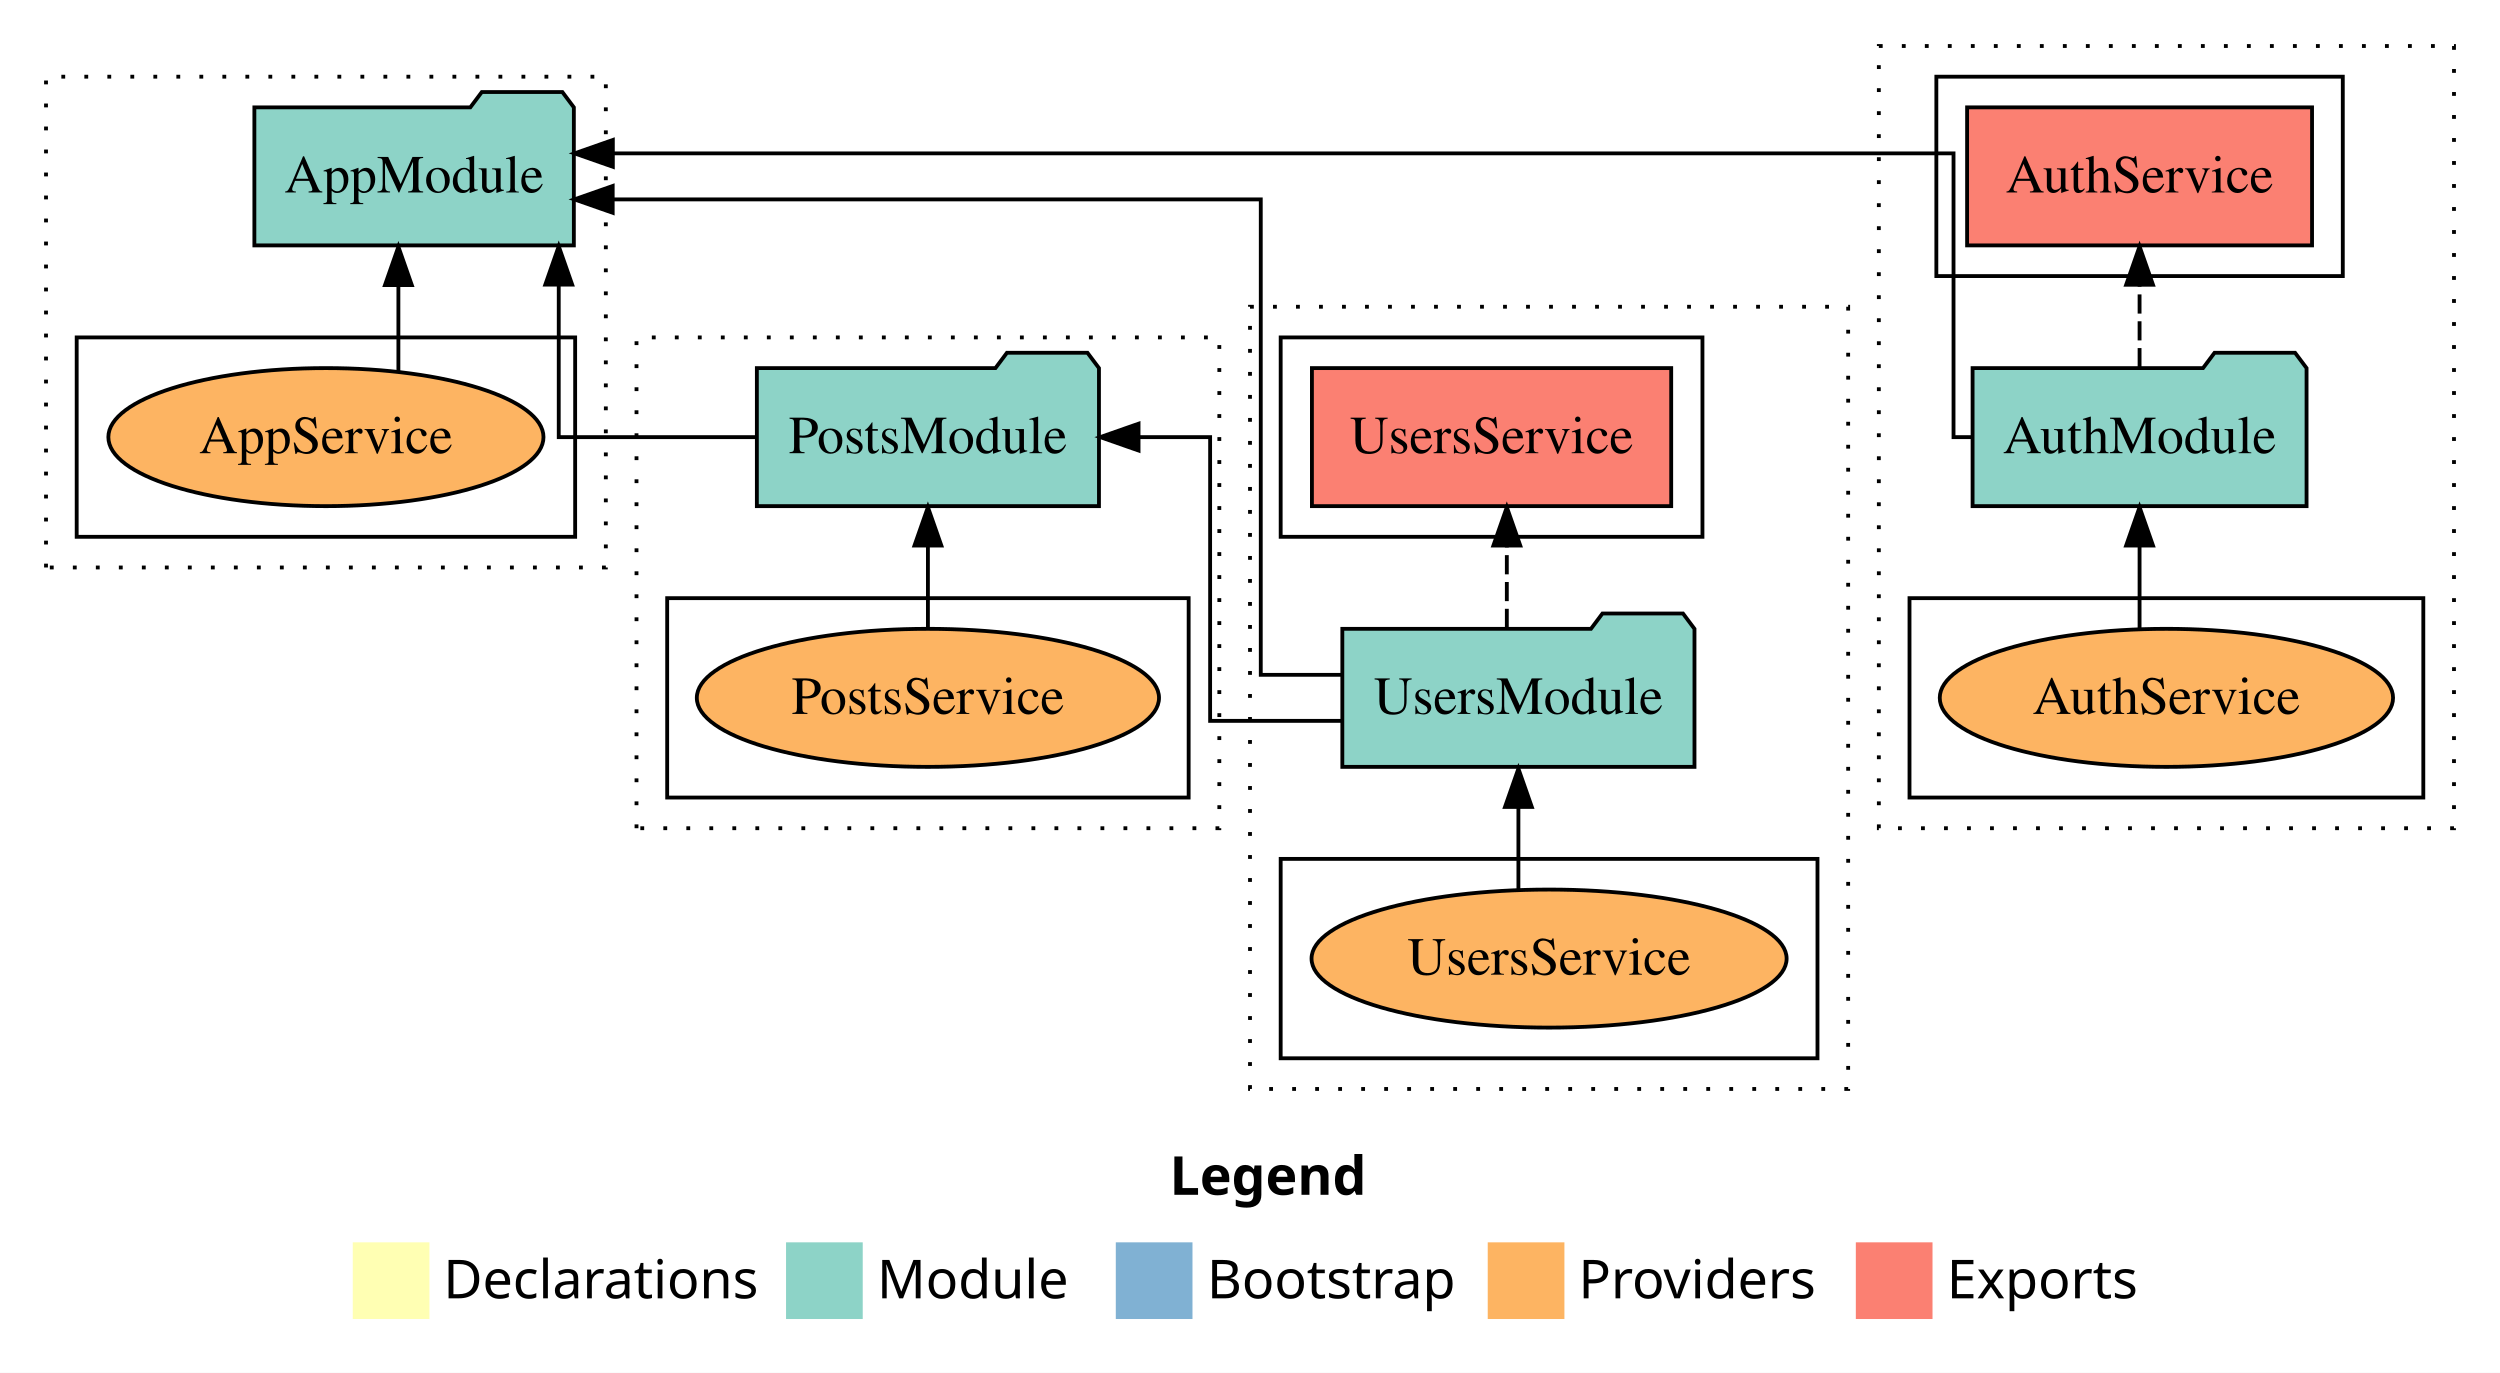
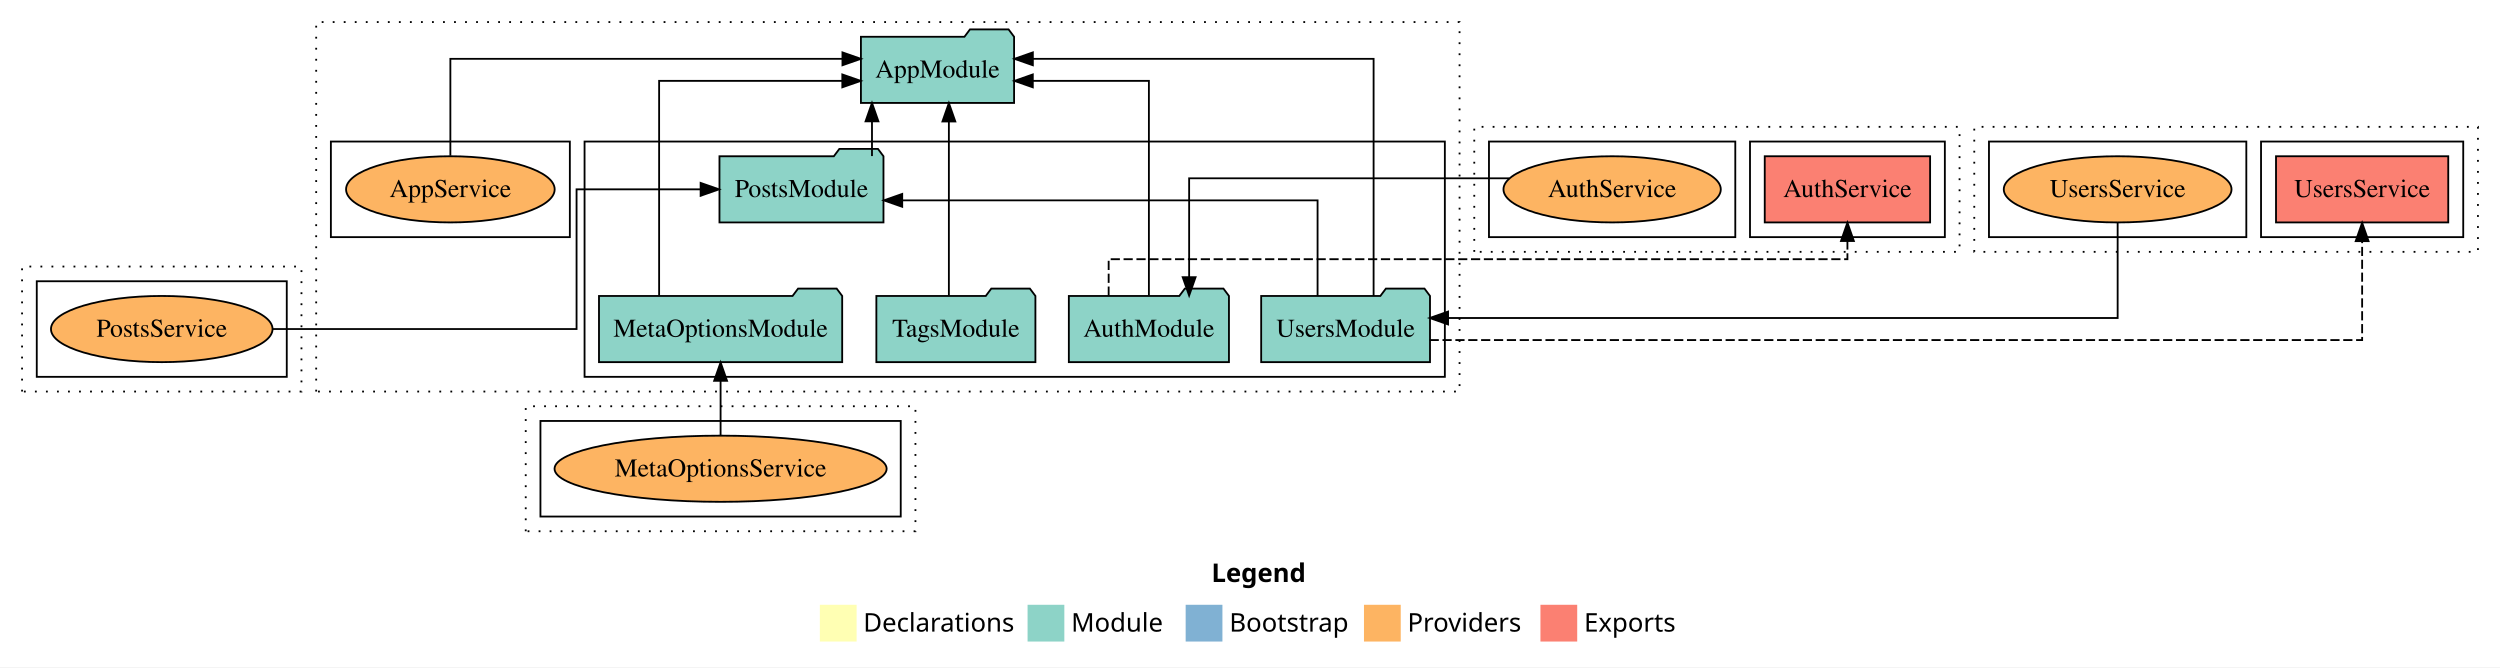
- <svg xmlns="http://www.w3.org/2000/svg" width="652pt" height="358pt" viewBox="0.00 0.00 652.00 358.00">
-   <g id="graph0" class="graph" transform="scale(1 1) rotate(0) translate(4 354)">
-     <polygon fill="white" stroke="transparent" points="-4,4 -4,-354 648,-354 648,4 -4,4" />
-     <text text-anchor="start" x="301.01" y="-42.4" font-family="Times-12" font-weight="bold" font-size="14.00">Legend</text>
-     <polygon fill="#ffffb3" stroke="transparent" points="88,-10 88,-30 108,-30 108,-10 88,-10" />
-     <text text-anchor="start" x="111.63" y="-15.4" font-family="Times-12" font-size="14.00">  Declarations</text>
-     <polygon fill="#8dd3c7" stroke="transparent" points="201,-10 201,-30 221,-30 221,-10 201,-10" />
-     <text text-anchor="start" x="224.73" y="-15.4" font-family="Times-12" font-size="14.00">  Module</text>
-     <polygon fill="#80b1d3" stroke="transparent" points="287,-10 287,-30 307,-30 307,-10 287,-10" />
-     <text text-anchor="start" x="310.78" y="-15.4" font-family="Times-12" font-size="14.00">  Bootstrap</text>
-     <polygon fill="#fdb462" stroke="transparent" points="384,-10 384,-30 404,-30 404,-10 384,-10" />
-     <text text-anchor="start" x="407.67" y="-15.4" font-family="Times-12" font-size="14.00">  Providers</text>
-     <polygon fill="#fb8072" stroke="transparent" points="480,-10 480,-30 500,-30 500,-10 480,-10" />
-     <text text-anchor="start" x="503.73" y="-15.4" font-family="Times-12" font-size="14.00">  Exports</text>
+ <svg xmlns="http://www.w3.org/2000/svg" width="1360pt" height="363pt" viewBox="0.00 0.00 1360.00 363.00">
+   <g id="graph0" class="graph" transform="scale(1 1) rotate(0) translate(4 359)">
+     <polygon fill="white" stroke="transparent" points="-4,4 -4,-359 1356,-359 1356,4 -4,4" />
+     <text text-anchor="start" x="655.01" y="-42.4" font-family="Times-12" font-weight="bold" font-size="14.00">Legend</text>
+     <polygon fill="#ffffb3" stroke="transparent" points="442,-10 442,-30 462,-30 462,-10 442,-10" />
+     <text text-anchor="start" x="465.63" y="-15.4" font-family="Times-12" font-size="14.00">  Declarations</text>
+     <polygon fill="#8dd3c7" stroke="transparent" points="555,-10 555,-30 575,-30 575,-10 555,-10" />
+     <text text-anchor="start" x="578.73" y="-15.4" font-family="Times-12" font-size="14.00">  Module</text>
+     <polygon fill="#80b1d3" stroke="transparent" points="641,-10 641,-30 661,-30 661,-10 641,-10" />
+     <text text-anchor="start" x="664.78" y="-15.4" font-family="Times-12" font-size="14.00">  Bootstrap</text>
+     <polygon fill="#fdb462" stroke="transparent" points="738,-10 738,-30 758,-30 758,-10 738,-10" />
+     <text text-anchor="start" x="761.67" y="-15.4" font-family="Times-12" font-size="14.00">  Providers</text>
+     <polygon fill="#fb8072" stroke="transparent" points="834,-10 834,-30 854,-30 854,-10 834,-10" />
+     <text text-anchor="start" x="857.73" y="-15.4" font-family="Times-12" font-size="14.00">  Exports</text>
+     <g id="clust1" class="cluster">
+       <polygon fill="none" stroke="black" stroke-dasharray="1,5" points="168,-146 168,-347 790,-347 790,-146 168,-146" />
+     </g>
+     <g id="clust3" class="cluster">
+       <polygon fill="none" stroke="black" points="314,-154 314,-282 782,-282 782,-154 314,-154" />
+     </g>
+     <g id="clust6" class="cluster">
+       <polygon fill="none" stroke="black" points="176,-230 176,-282 306,-282 306,-230 176,-230" />
+     </g>
    <g id="clust7" class="cluster">
-       <polygon fill="none" stroke="black" stroke-dasharray="1,5" points="486,-138 486,-342 636,-342 636,-138 486,-138" />
+       <polygon fill="none" stroke="black" stroke-dasharray="1,5" points="798,-222 798,-290 1062,-290 1062,-222 798,-222" />
+     </g>
+     <g id="clust10" class="cluster">
+       <polygon fill="none" stroke="black" points="948,-230 948,-282 1054,-282 1054,-230 948,-230" />
    </g>
    <g id="clust12" class="cluster">
-       <polygon fill="none" stroke="black" points="494,-146 494,-198 628,-198 628,-146 494,-146" />
+       <polygon fill="none" stroke="black" points="806,-230 806,-282 940,-282 940,-230 806,-230" />
    </g>
-     <g id="clust10" class="cluster">
-       <polygon fill="none" stroke="black" points="501,-282 501,-334 607,-334 607,-282 501,-282" />
+     <g id="clust13" class="cluster">
+       <polygon fill="none" stroke="black" stroke-dasharray="1,5" points="282,-70 282,-138 494,-138 494,-70 282,-70" />
+     </g>
+     <g id="clust18" class="cluster">
+       <polygon fill="none" stroke="black" points="290,-78 290,-130 486,-130 486,-78 290,-78" />
    </g>
    <g id="clust19" class="cluster">
-       <polygon fill="none" stroke="black" stroke-dasharray="1,5" points="322,-70 322,-274 478,-274 478,-70 322,-70" />
+       <polygon fill="none" stroke="black" stroke-dasharray="1,5" points="8,-146 8,-214 160,-214 160,-146 8,-146" />
    </g>
    <g id="clust24" class="cluster">
-       <polygon fill="none" stroke="black" points="330,-78 330,-130 470,-130 470,-78 330,-78" />
+       <polygon fill="none" stroke="black" points="16,-154 16,-206 152,-206 152,-154 16,-154" />
    </g>
-     <g id="clust22" class="cluster">
-       <polygon fill="none" stroke="black" points="330,-214 330,-266 440,-266 440,-214 330,-214" />
+     <g id="clust31" class="cluster">
+       <polygon fill="none" stroke="black" stroke-dasharray="1,5" points="1070,-222 1070,-290 1344,-290 1344,-222 1070,-222" />
    </g>
-     <g id="clust13" class="cluster">
-       <polygon fill="none" stroke="black" stroke-dasharray="1,5" points="162,-138 162,-266 314,-266 314,-138 162,-138" />
+     <g id="clust34" class="cluster">
+       <polygon fill="none" stroke="black" points="1226,-230 1226,-282 1336,-282 1336,-230 1226,-230" />
    </g>
-     <g id="clust18" class="cluster">
-       <polygon fill="none" stroke="black" points="170,-146 170,-198 306,-198 306,-146 170,-146" />
-     </g>
-     <g id="clust1" class="cluster">
-       <polygon fill="none" stroke="black" stroke-dasharray="1,5" points="8,-206 8,-334 154,-334 154,-206 8,-206" />
-     </g>
-     <g id="clust6" class="cluster">
-       <polygon fill="none" stroke="black" points="16,-214 16,-266 146,-266 146,-214 16,-214" />
+     <g id="clust36" class="cluster">
+       <polygon fill="none" stroke="black" points="1078,-230 1078,-282 1218,-282 1218,-230 1078,-230" />
    </g>
    <g id="node1" class="node">
-       <polygon fill="#8dd3c7" stroke="black" points="597.55,-258 594.55,-262 573.55,-262 570.55,-258 510.45,-258 510.45,-222 597.55,-222 597.55,-258" />
-       <text text-anchor="middle" x="554" y="-235.8" font-family="Times,serif" font-size="14.00">AuthModule</text>
+       <polygon fill="#8dd3c7" stroke="black" points="664.55,-198 661.55,-202 640.55,-202 637.55,-198 577.45,-198 577.45,-162 664.55,-162 664.55,-198" />
+       <text text-anchor="middle" x="621" y="-175.8" font-family="Times,serif" font-size="14.00">AuthModule</text>
+     </g>
+     <g id="node6" class="node">
+       <polygon fill="#8dd3c7" stroke="black" points="547.66,-339 544.66,-343 523.66,-343 520.66,-339 464.34,-339 464.34,-303 547.66,-303 547.66,-339" />
+       <text text-anchor="middle" x="506" y="-316.8" font-family="Times,serif" font-size="14.00">AppModule</text>
+     </g>
+     <g id="edge1" class="edge">
+       <path fill="none" stroke="black" d="M621,-198.21C621,-235.06 621,-315 621,-315 621,-315 557.84,-315 557.84,-315" />
+       <polygon fill="black" stroke="black" points="557.84,-311.5 547.84,-315 557.84,-318.5 557.84,-311.5" />
+     </g>
+     <g id="node8" class="node">
+       <polygon fill="#fb8072" stroke="black" points="1045.98,-274 956.02,-274 956.02,-238 1045.98,-238 1045.98,-274" />
+       <text text-anchor="middle" x="1001" y="-251.8" font-family="Times,serif" font-size="14.00">AuthService </text>
+     </g>
+     <g id="edge7" class="edge">
+       <path fill="none" stroke="black" stroke-dasharray="5,2" d="M599.11,-198.11C599.11,-207.9 599.11,-218 599.11,-218 599.11,-218 1001,-218 1001,-218 1001,-218 1001,-227.89 1001,-227.89" />
+       <polygon fill="black" stroke="black" points="997.5,-227.89 1001,-237.89 1004.5,-227.89 997.5,-227.89" />
+     </g>
+     <g id="node2" class="node">
+       <polygon fill="#8dd3c7" stroke="black" points="454.15,-198 451.15,-202 430.15,-202 427.15,-198 321.85,-198 321.85,-162 454.15,-162 454.15,-198" />
+       <text text-anchor="middle" x="388" y="-175.8" font-family="Times,serif" font-size="14.00">MetaOptionsModule</text>
+     </g>
+     <g id="edge2" class="edge">
+       <path fill="none" stroke="black" d="M354.56,-198.21C354.56,-235.06 354.56,-315 354.56,-315 354.56,-315 454.22,-315 454.22,-315" />
+       <polygon fill="black" stroke="black" points="454.22,-318.5 464.22,-315 454.22,-311.5 454.22,-318.5" />
+     </g>
+     <g id="node3" class="node">
+       <polygon fill="#8dd3c7" stroke="black" points="476.61,-274 473.61,-278 452.61,-278 449.61,-274 387.39,-274 387.39,-238 476.61,-238 476.61,-274" />
+       <text text-anchor="middle" x="432" y="-251.8" font-family="Times,serif" font-size="14.00">PostsModule</text>
+     </g>
+     <g id="edge3" class="edge">
+       <path fill="none" stroke="black" d="M470.36,-274.11C470.36,-274.11 470.36,-292.99 470.36,-292.99" />
+       <polygon fill="black" stroke="black" points="466.86,-292.99 470.36,-302.99 473.86,-292.99 466.86,-292.99" />
    </g>
    <g id="node4" class="node">
-       <polygon fill="#8dd3c7" stroke="black" points="145.66,-326 142.66,-330 121.66,-330 118.66,-326 62.34,-326 62.34,-290 145.66,-290 145.66,-326" />
-       <text text-anchor="middle" x="104" y="-303.8" font-family="Times,serif" font-size="14.00">AppModule</text>
+       <polygon fill="#8dd3c7" stroke="black" points="559.26,-198 556.26,-202 535.26,-202 532.26,-198 472.74,-198 472.74,-162 559.26,-162 559.26,-198" />
+       <text text-anchor="middle" x="516" y="-175.8" font-family="Times,serif" font-size="14.00">TagsModule</text>
    </g>
-     <g id="edge1" class="edge">
-       <path fill="none" stroke="black" d="M510.31,-240C507.33,-240 505.48,-240 505.48,-240 505.48,-240 505.48,-314 505.48,-314 505.48,-314 155.83,-314 155.83,-314" />
-       <polygon fill="black" stroke="black" points="155.83,-310.5 145.83,-314 155.83,-317.5 155.83,-310.5" />
+     <g id="edge4" class="edge">
+       <path fill="none" stroke="black" d="M512.19,-198.14C512.19,-198.14 512.19,-292.93 512.19,-292.93" />
+       <polygon fill="black" stroke="black" points="508.69,-292.92 512.19,-302.93 515.69,-292.93 508.69,-292.92" />
    </g>
-     <g id="node6" class="node">
-       <polygon fill="#fb8072" stroke="black" points="598.98,-326 509.02,-326 509.02,-290 598.98,-290 598.98,-326" />
-       <text text-anchor="middle" x="554" y="-303.8" font-family="Times,serif" font-size="14.00">AuthService </text>
+     <g id="node5" class="node">
+       <polygon fill="#8dd3c7" stroke="black" points="773.92,-198 770.92,-202 749.92,-202 746.92,-198 682.08,-198 682.08,-162 773.92,-162 773.92,-198" />
+       <text text-anchor="middle" x="728" y="-175.8" font-family="Times,serif" font-size="14.00">UsersModule</text>
+     </g>
+     <g id="edge10" class="edge">
+       <path fill="none" stroke="black" d="M712.76,-198.03C712.76,-218.77 712.76,-250 712.76,-250 712.76,-250 486.8,-250 486.8,-250" />
+       <polygon fill="black" stroke="black" points="486.8,-246.5 476.8,-250 486.8,-253.5 486.8,-246.5" />
    </g>
    <g id="edge5" class="edge">
-       <path fill="none" stroke="black" stroke-dasharray="5,2" d="M554,-258.22C554,-258.22 554,-279.73 554,-279.73" />
-       <polygon fill="black" stroke="black" points="550.5,-279.73 554,-289.73 557.5,-279.73 550.5,-279.73" />
+       <path fill="none" stroke="black" d="M743.24,-198.03C743.24,-237.28 743.24,-327 743.24,-327 743.24,-327 557.87,-327 557.87,-327" />
+       <polygon fill="black" stroke="black" points="557.87,-323.5 547.87,-327 557.87,-330.5 557.87,-323.5" />
    </g>
-     <g id="node2" class="node">
-       <polygon fill="#8dd3c7" stroke="black" points="282.61,-258 279.61,-262 258.61,-262 255.61,-258 193.39,-258 193.39,-222 282.61,-222 282.61,-258" />
-       <text text-anchor="middle" x="238" y="-235.8" font-family="Times,serif" font-size="14.00">PostsModule</text>
+     <g id="node12" class="node">
+       <polygon fill="#fb8072" stroke="black" points="1327.85,-274 1234.15,-274 1234.15,-238 1327.85,-238 1327.85,-274" />
+       <text text-anchor="middle" x="1281" y="-251.8" font-family="Times,serif" font-size="14.00">UsersService </text>
    </g>
-     <g id="edge2" class="edge">
-       <path fill="none" stroke="black" d="M193.24,-240C168.1,-240 141.72,-240 141.72,-240 141.72,-240 141.72,-279.78 141.72,-279.78" />
-       <polygon fill="black" stroke="black" points="138.22,-279.78 141.72,-289.78 145.22,-279.78 138.22,-279.78" />
+     <g id="edge12" class="edge">
+       <path fill="none" stroke="black" stroke-dasharray="5,2" d="M773.72,-174C906.22,-174 1281,-174 1281,-174 1281,-174 1281,-227.8 1281,-227.8" />
+       <polygon fill="black" stroke="black" points="1277.5,-227.8 1281,-237.8 1284.5,-227.8 1277.5,-227.8" />
    </g>
-     <g id="node3" class="node">
-       <polygon fill="#8dd3c7" stroke="black" points="437.92,-190 434.92,-194 413.92,-194 410.92,-190 346.08,-190 346.08,-154 437.92,-154 437.92,-190" />
-       <text text-anchor="middle" x="392" y="-167.8" font-family="Times,serif" font-size="14.00">UsersModule</text>
+     <g id="node7" class="node">
+       <ellipse fill="#fdb462" stroke="black" cx="241" cy="-256" rx="56.74" ry="18" />
+       <text text-anchor="middle" x="241" y="-251.8" font-family="Times,serif" font-size="14.00">AppService</text>
    </g>
-     <g id="edge7" class="edge">
-       <path fill="none" stroke="black" d="M346.16,-166C328.11,-166 311.6,-166 311.6,-166 311.6,-166 311.6,-240 311.6,-240 311.6,-240 292.93,-240 292.93,-240" />
-       <polygon fill="black" stroke="black" points="292.93,-236.5 282.93,-240 292.93,-243.5 292.93,-236.5" />
-     </g>
-     <g id="edge3" class="edge">
-       <path fill="none" stroke="black" d="M346.07,-178C334.26,-178 324.81,-178 324.81,-178 324.81,-178 324.81,-302 324.81,-302 324.81,-302 155.79,-302 155.79,-302" />
-       <polygon fill="black" stroke="black" points="155.79,-298.5 145.79,-302 155.79,-305.5 155.79,-298.5" />
+     <g id="edge6" class="edge">
+       <path fill="none" stroke="black" d="M241,-274.28C241,-295.32 241,-327 241,-327 241,-327 454.3,-327 454.3,-327" />
+       <polygon fill="black" stroke="black" points="454.3,-330.5 464.3,-327 454.3,-323.5 454.3,-330.5" />
    </g>
    <g id="node9" class="node">
-       <polygon fill="#fb8072" stroke="black" points="431.85,-258 338.15,-258 338.15,-222 431.85,-222 431.85,-258" />
-       <text text-anchor="middle" x="385" y="-235.8" font-family="Times,serif" font-size="14.00">UsersService </text>
+       <ellipse fill="#fdb462" stroke="black" cx="873" cy="-256" rx="59.11" ry="18" />
+       <text text-anchor="middle" x="873" y="-251.8" font-family="Times,serif" font-size="14.00">AuthService</text>
+     </g>
+     <g id="edge8" class="edge">
+       <path fill="none" stroke="black" d="M817,-262C748.89,-262 642.89,-262 642.89,-262 642.89,-262 642.89,-208.2 642.89,-208.2" />
+       <polygon fill="black" stroke="black" points="646.39,-208.2 642.89,-198.2 639.39,-208.2 646.39,-208.2" />
+     </g>
+     <g id="node10" class="node">
+       <ellipse fill="#fdb462" stroke="black" cx="388" cy="-104" rx="90.33" ry="18" />
+       <text text-anchor="middle" x="388" y="-99.8" font-family="Times,serif" font-size="14.00">MetaOptionsService</text>
    </g>
    <g id="edge9" class="edge">
-       <path fill="none" stroke="black" stroke-dasharray="5,2" d="M388.98,-190.22C388.98,-190.22 388.98,-211.73 388.98,-211.73" />
-       <polygon fill="black" stroke="black" points="385.48,-211.73 388.98,-221.73 392.48,-211.73 385.48,-211.73" />
+       <path fill="none" stroke="black" d="M388,-122.01C388,-122.01 388,-151.85 388,-151.85" />
+       <polygon fill="black" stroke="black" points="384.5,-151.85 388,-161.85 391.5,-151.85 384.5,-151.85" />
    </g>
-     <g id="node5" class="node">
-       <ellipse fill="#fdb462" stroke="black" cx="81" cy="-240" rx="56.74" ry="18" />
-       <text text-anchor="middle" x="81" y="-235.8" font-family="Times,serif" font-size="14.00">AppService</text>
+     <g id="node11" class="node">
+       <ellipse fill="#fdb462" stroke="black" cx="84" cy="-180" rx="60.27" ry="18" />
+       <text text-anchor="middle" x="84" y="-175.8" font-family="Times,serif" font-size="14.00">PostsService</text>
    </g>
-     <g id="edge4" class="edge">
-       <path fill="none" stroke="black" d="M99.9,-257.16C99.9,-257.16 99.9,-279.65 99.9,-279.65" />
-       <polygon fill="black" stroke="black" points="96.4,-279.65 99.9,-289.65 103.4,-279.65 96.4,-279.65" />
+     <g id="edge11" class="edge">
+       <path fill="none" stroke="black" d="M144.47,-180C211.31,-180 309.65,-180 309.65,-180 309.65,-180 309.65,-256 309.65,-256 309.65,-256 377.14,-256 377.14,-256" />
+       <polygon fill="black" stroke="black" points="377.14,-259.5 387.14,-256 377.14,-252.5 377.14,-259.5" />
    </g>
-     <g id="node7" class="node">
-       <ellipse fill="#fdb462" stroke="black" cx="561" cy="-172" rx="59.11" ry="18" />
-       <text text-anchor="middle" x="561" y="-167.8" font-family="Times,serif" font-size="14.00">AuthService</text>
+     <g id="node13" class="node">
+       <ellipse fill="#fdb462" stroke="black" cx="1148" cy="-256" rx="61.95" ry="18" />
+       <text text-anchor="middle" x="1148" y="-251.8" font-family="Times,serif" font-size="14.00">UsersService</text>
    </g>
-     <g id="edge6" class="edge">
-       <path fill="none" stroke="black" d="M554,-190.22C554,-190.22 554,-211.73 554,-211.73" />
-       <polygon fill="black" stroke="black" points="550.5,-211.73 554,-221.73 557.5,-211.73 550.5,-211.73" />
-     </g>
-     <g id="node8" class="node">
-       <ellipse fill="#fdb462" stroke="black" cx="238" cy="-172" rx="60.27" ry="18" />
-       <text text-anchor="middle" x="238" y="-167.8" font-family="Times,serif" font-size="14.00">PostsService</text>
-     </g>
-     <g id="edge8" class="edge">
-       <path fill="none" stroke="black" d="M238,-190.22C238,-190.22 238,-211.73 238,-211.73" />
-       <polygon fill="black" stroke="black" points="234.5,-211.73 238,-221.73 241.5,-211.73 234.5,-211.73" />
-     </g>
-     <g id="node10" class="node">
-       <ellipse fill="#fdb462" stroke="black" cx="400" cy="-104" rx="61.95" ry="18" />
-       <text text-anchor="middle" x="400" y="-99.8" font-family="Times,serif" font-size="14.00">UsersService</text>
-     </g>
-     <g id="edge10" class="edge">
-       <path fill="none" stroke="black" d="M392,-121.87C392,-121.87 392,-143.54 392,-143.54" />
-       <polygon fill="black" stroke="black" points="388.5,-143.54 392,-153.54 395.5,-143.54 388.5,-143.54" />
+     <g id="edge13" class="edge">
+       <path fill="none" stroke="black" d="M1148,-237.97C1148,-217.23 1148,-186 1148,-186 1148,-186 783.75,-186 783.75,-186" />
+       <polygon fill="black" stroke="black" points="783.75,-182.5 773.75,-186 783.75,-189.5 783.75,-182.5" />
    </g>
  </g>
</svg>
